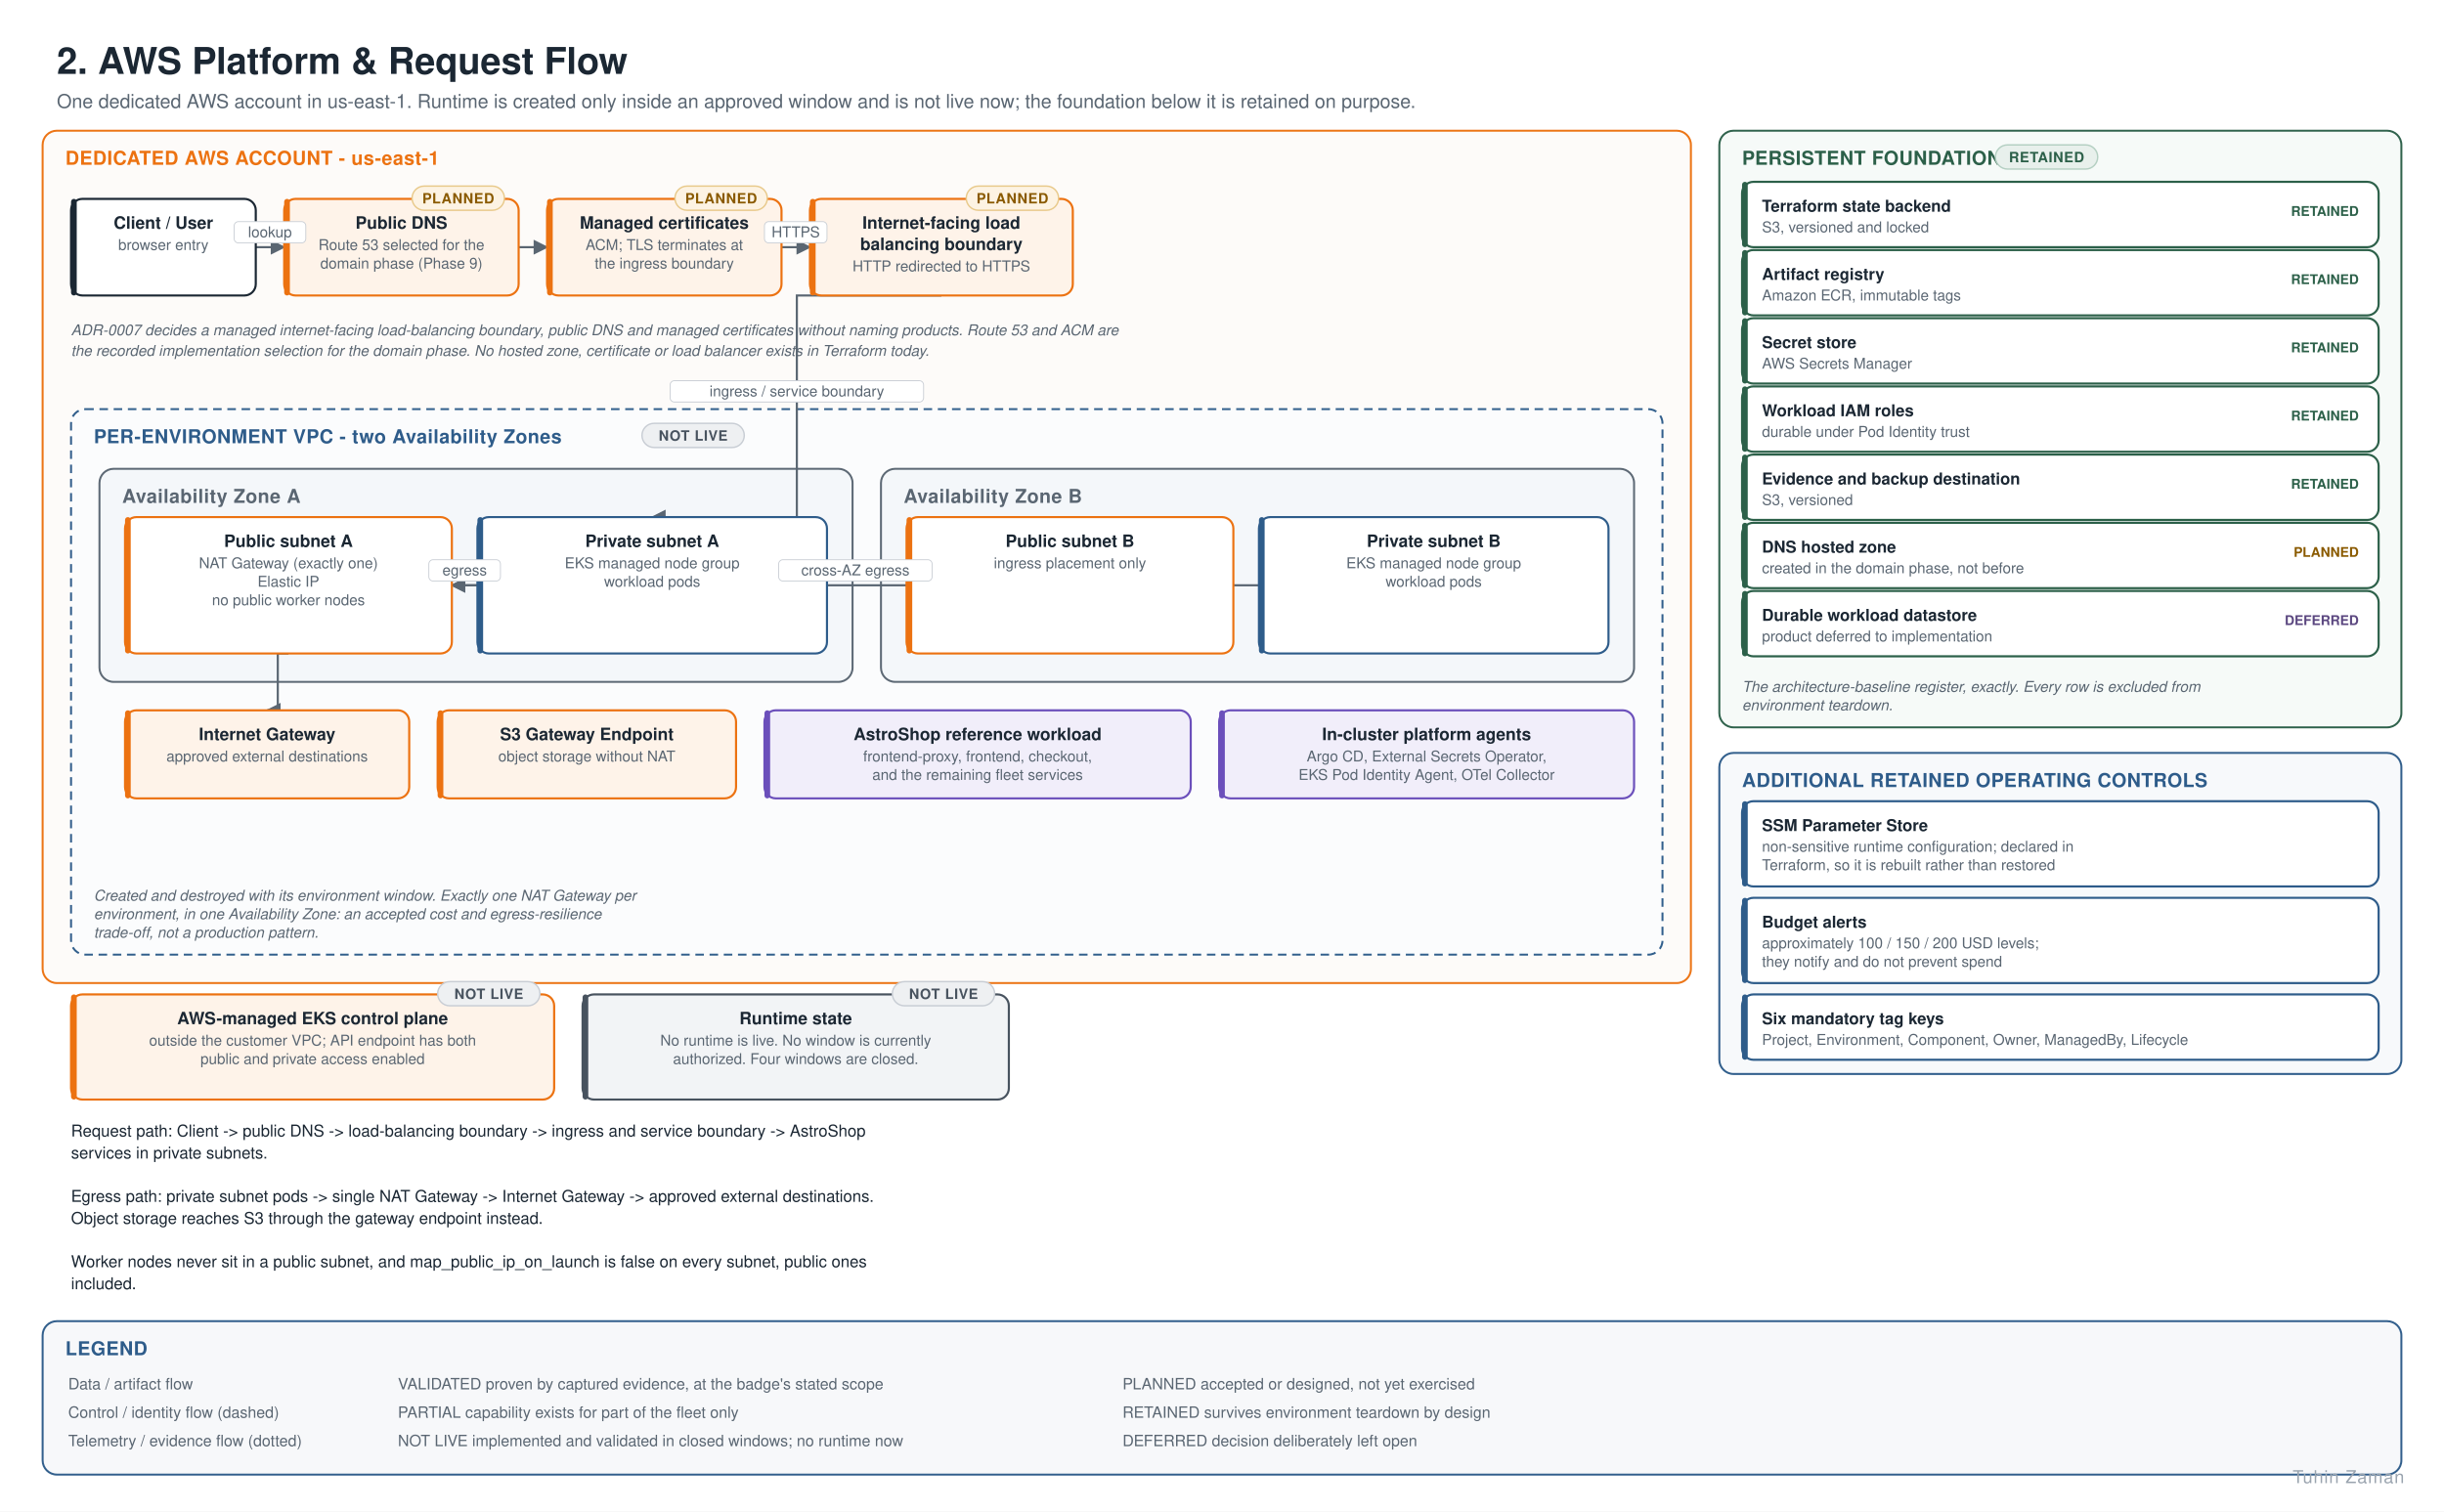
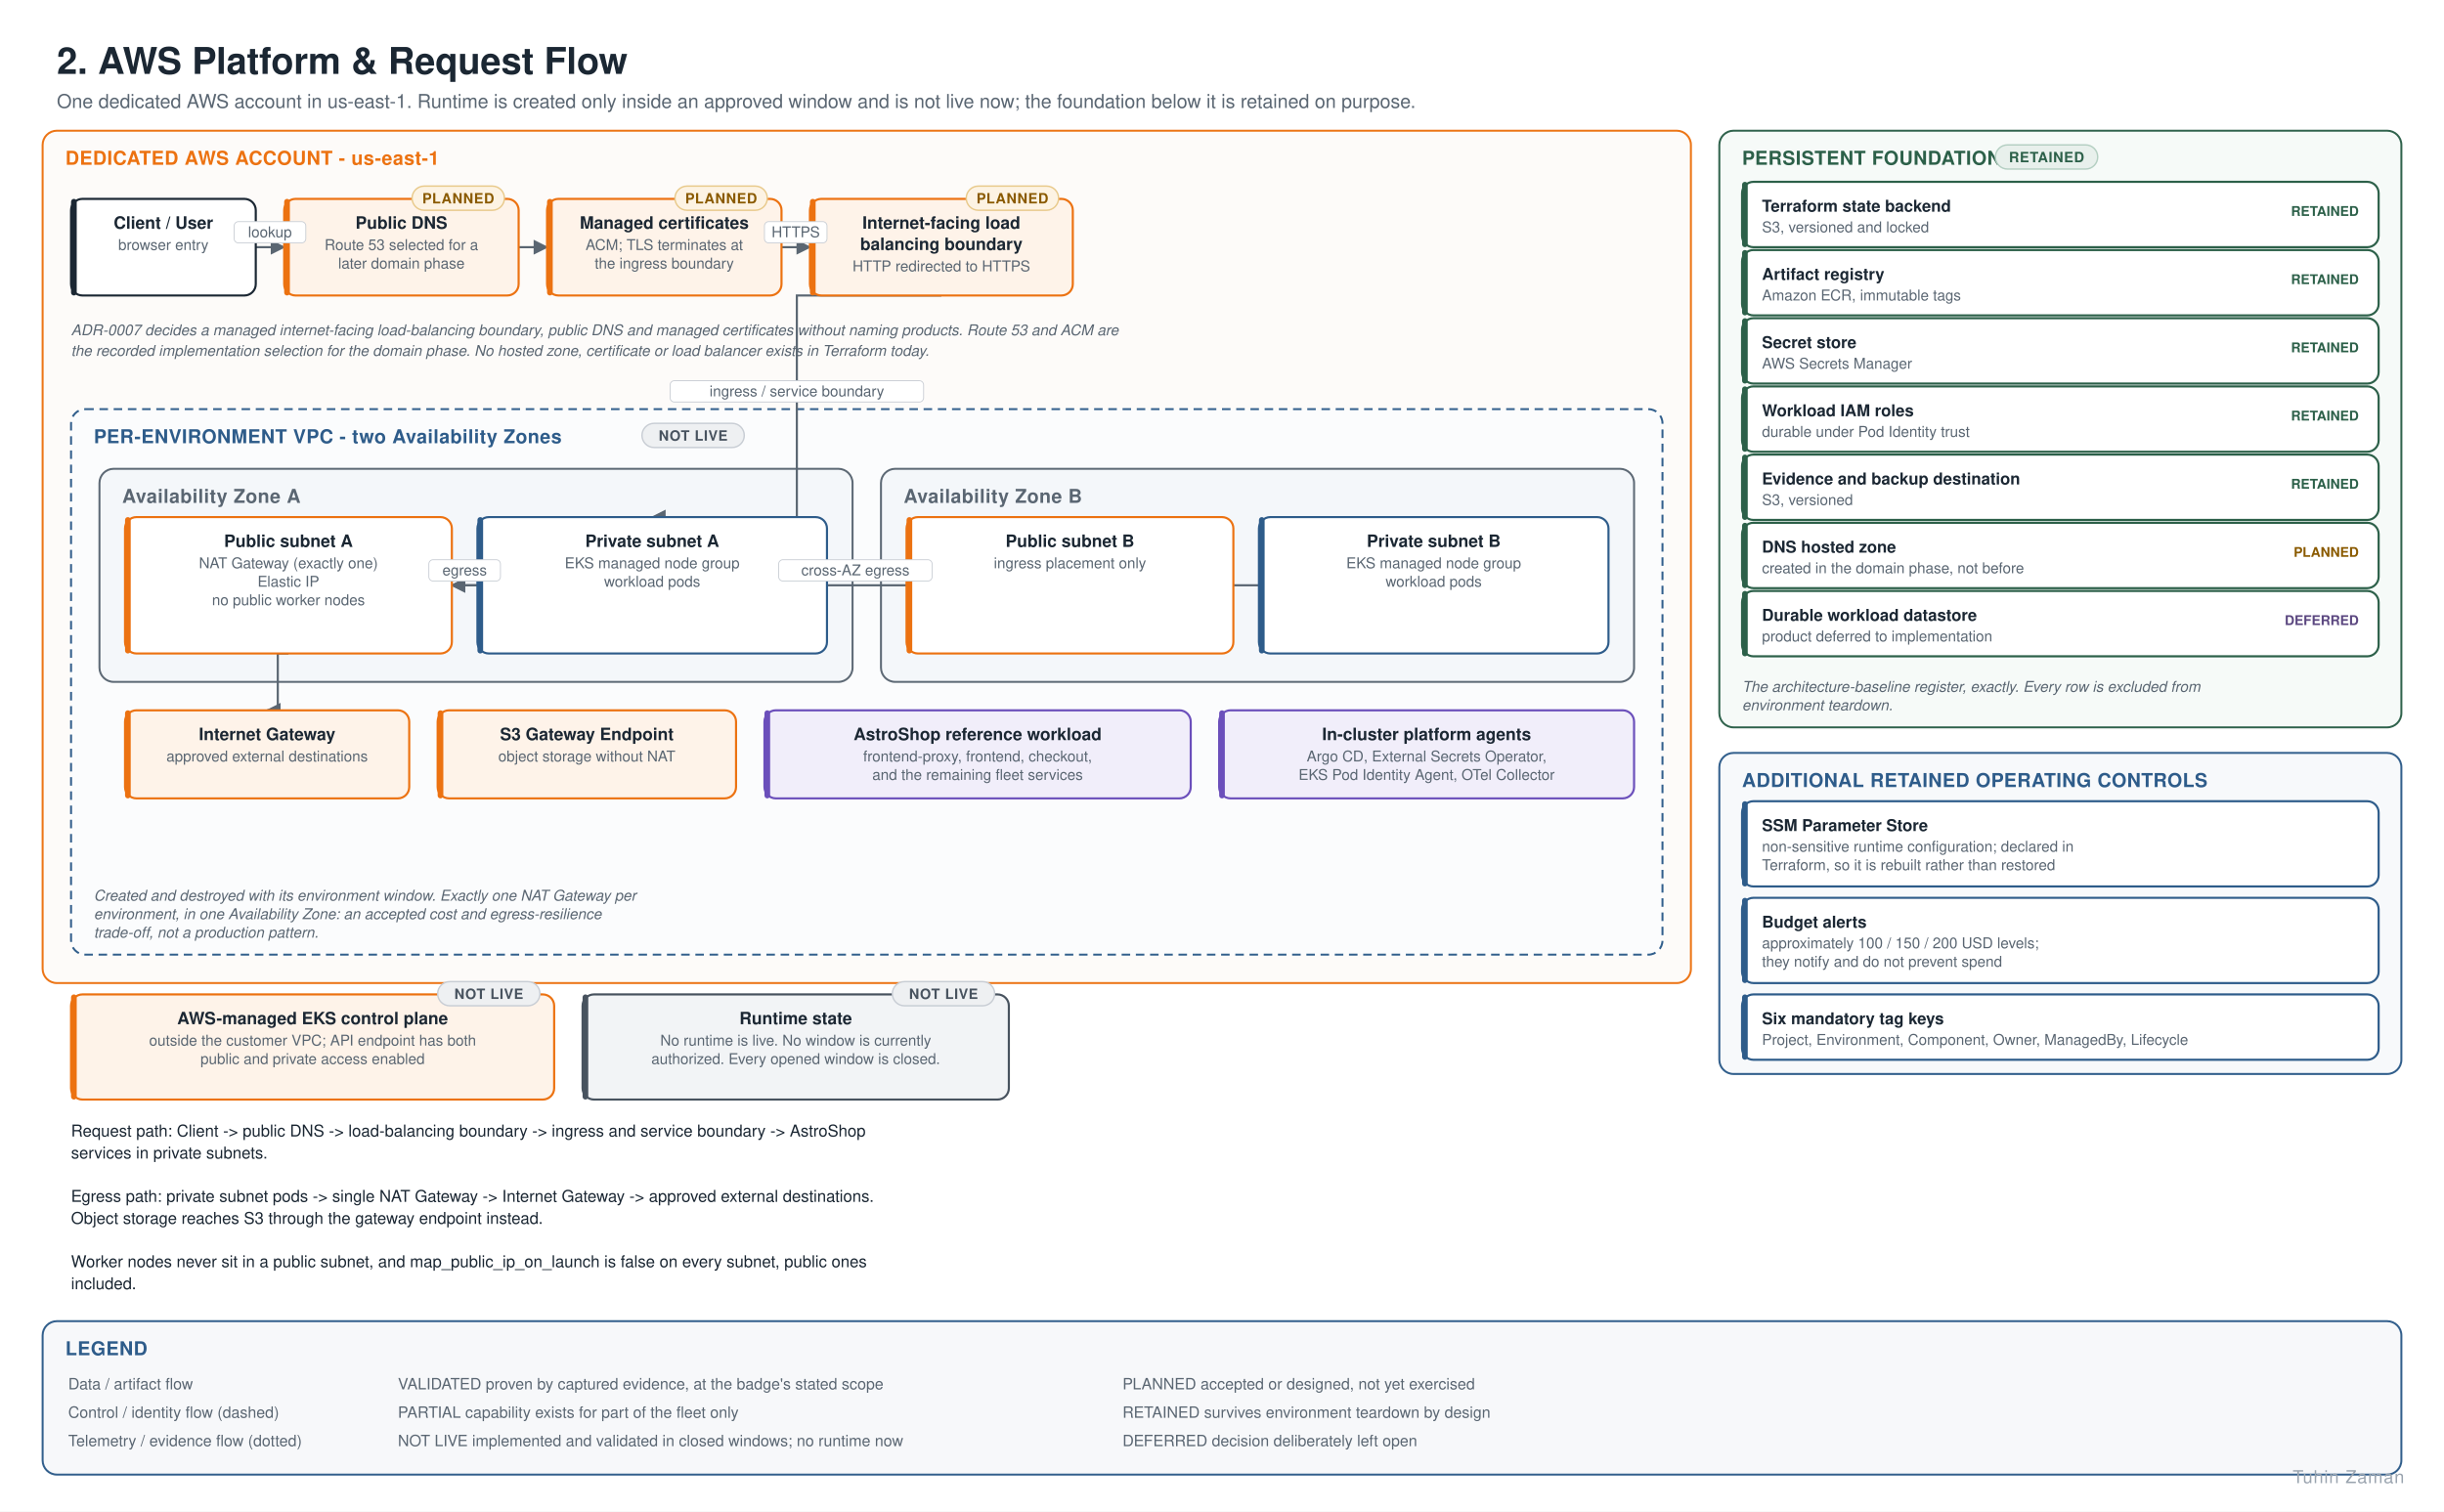
<svg xmlns="http://www.w3.org/2000/svg" width="1720" height="1064" viewBox="0 0 1720 1064" role="img" aria-label="2. AWS Platform &amp; Request Flow">
  <defs>
    <marker id="arw" viewBox="0 0 10 10" refX="9" refY="5" markerWidth="7" markerHeight="7" orient="auto-start-reverse">
      <path d="M 0 0 L 10 5 L 0 10 z" fill="#5A6672" />
    </marker>
    <marker id="arwl" viewBox="0 0 10 10" refX="9" refY="5" markerWidth="7" markerHeight="7" orient="auto-start-reverse">
      <path d="M 0 0 L 10 5 L 0 10 z" fill="#6B4FBB" />
    </marker>
  </defs>
  <rect width="1720" height="1064" fill="#FFFFFF" />
  <text x="40" y="52" font-family="Helvetica Neue, Helvetica, Arial, sans-serif" font-size="26" font-weight="700" fill="#1B2733">2. AWS Platform &amp; Request Flow</text>
  <text x="40" y="76" font-family="Helvetica Neue, Helvetica, Arial, sans-serif" font-size="13.5" fill="#5A6672">One dedicated AWS account in us-east-1. Runtime is created only inside an approved window and is not live now; the foundation below it is retained on purpose.</text>
  <rect x="30" y="92" width="1160" height="600" rx="10" fill="#FDFBF9" stroke="#EC7211" stroke-width="1.4" opacity="0.98" />
  <text x="46" y="116" font-family="Helvetica Neue, Helvetica, Arial, sans-serif" font-size="13.5" font-weight="700" fill="#EC7211" letter-spacing="0.3">DEDICATED AWS ACCOUNT  -  us-east-1</text>
  <rect x="50" y="288" width="1120" height="384" rx="10" fill="#FBFCFD" stroke="#2E5C8A" stroke-width="1.4" stroke-dasharray="6 4" opacity="0.98" />
  <text x="66" y="312" font-family="Helvetica Neue, Helvetica, Arial, sans-serif" font-size="13.5" font-weight="700" fill="#2E5C8A" letter-spacing="0.3">PER-ENVIRONMENT VPC  -  two Availability Zones</text>
  <g>
    <rect x="451.8" y="298.0" width="72.0" height="17" rx="8.5" fill="#EEF0F2" stroke="#C8CDD4" stroke-width="1" />
    <text x="487.8" y="310.2" font-family="Helvetica Neue, Helvetica, Arial, sans-serif" font-size="10" font-weight="700" fill="#48535F" text-anchor="middle" letter-spacing="0.4">NOT LIVE</text>
  </g>
  <text x="66" y="634" font-family="Helvetica Neue, Helvetica, Arial, sans-serif" font-size="10.5" fill="#5A6672" font-style="italic">Created and destroyed with its environment window. Exactly one NAT Gateway per</text>
  <text x="66" y="647" font-family="Helvetica Neue, Helvetica, Arial, sans-serif" font-size="10.5" fill="#5A6672" font-style="italic">environment, in one Availability Zone: an accepted cost and egress-resilience</text>
  <text x="66" y="660" font-family="Helvetica Neue, Helvetica, Arial, sans-serif" font-size="10.5" fill="#5A6672" font-style="italic">trade-off, not a production pattern.</text>
  <rect x="70" y="330" width="530" height="150" rx="10" fill="#F4F7FA" stroke="#5A6672" stroke-width="1.4" opacity="0.98" />
  <text x="86" y="354" font-family="Helvetica Neue, Helvetica, Arial, sans-serif" font-size="13.5" font-weight="700" fill="#5A6672" letter-spacing="0.3">Availability Zone A</text>
  <rect x="620" y="330" width="530" height="150" rx="10" fill="#F4F7FA" stroke="#5A6672" stroke-width="1.4" opacity="0.98" />
  <text x="636" y="354" font-family="Helvetica Neue, Helvetica, Arial, sans-serif" font-size="13.5" font-weight="700" fill="#5A6672" letter-spacing="0.3">Availability Zone B</text>
  <rect x="1210" y="92" width="480" height="420" rx="10" fill="#F6FAF8" stroke="#2C6049" stroke-width="1.4" opacity="0.98" />
  <text x="1226" y="116" font-family="Helvetica Neue, Helvetica, Arial, sans-serif" font-size="13.5" font-weight="700" fill="#2C6049" letter-spacing="0.3">PERSISTENT FOUNDATION</text>
  <g>
    <rect x="1404.3" y="102.0" width="72.0" height="17" rx="8.5" fill="#E8F0EC" stroke="#B4CFC2" stroke-width="1" />
    <text x="1440.3" y="114.2" font-family="Helvetica Neue, Helvetica, Arial, sans-serif" font-size="10" font-weight="700" fill="#2C6049" text-anchor="middle" letter-spacing="0.4">RETAINED</text>
  </g>
  <text x="1226" y="487" font-family="Helvetica Neue, Helvetica, Arial, sans-serif" font-size="10.5" fill="#5A6672" font-style="italic">The architecture-baseline register, exactly. Every row is excluded from</text>
  <text x="1226" y="500" font-family="Helvetica Neue, Helvetica, Arial, sans-serif" font-size="10.5" fill="#5A6672" font-style="italic">environment teardown.</text>
  <rect x="1210" y="530" width="480" height="226" rx="10" fill="#F7F9FB" stroke="#2E5C8A" stroke-width="1.4" opacity="0.98" />
  <text x="1226" y="554" font-family="Helvetica Neue, Helvetica, Arial, sans-serif" font-size="13.5" font-weight="700" fill="#2E5C8A" letter-spacing="0.3">ADDITIONAL RETAINED OPERATING CONTROLS</text>
  <text x="1226" y="744" font-family="Helvetica Neue, Helvetica, Arial, sans-serif" font-size="10.5" fill="#5A6672" font-style="italic">Durable, but deliberately not members of the persistent-foundation register.</text>
  <rect x="30" y="930" width="1660" height="108" rx="10" fill="#F7F8FA" stroke="#2E5C8A" stroke-width="1.4" opacity="0.98" />
  <text x="46" y="954" font-family="Helvetica Neue, Helvetica, Arial, sans-serif" font-size="13.5" font-weight="700" fill="#2E5C8A" letter-spacing="0.3">LEGEND</text>
  <path d="M 180.0 174.0 L 200.0 174.0" fill="none" stroke="#5A6672" stroke-width="1.5" marker-end="url(#arw)" />
  <path d="M 365.0 174.0 L 385.0 174.0" fill="none" stroke="#5A6672" stroke-width="1.5" marker-end="url(#arw)" />
  <path d="M 550.0 174.0 L 570.0 174.0" fill="none" stroke="#5A6672" stroke-width="1.5" marker-end="url(#arw)" />
  <path d="M 662.5 208.0 L 560.8 208.0 L 560.8 364.0 L 459.0 364.0" fill="none" stroke="#5A6672" stroke-width="1.5" marker-end="url(#arw)" />
  <path d="M 336.0 412.0 L 318.0 412.0" fill="none" stroke="#5A6672" stroke-width="1.5" marker-end="url(#arw)" />
  <path d="M 203.0 460.0 L 195.5 460.0 L 195.5 500.0 L 188.0 500.0" fill="none" stroke="#5A6672" stroke-width="1.5" marker-end="url(#arw)" />
  <path d="M 886.0 412.0 L 318.0 412.0" fill="none" stroke="#5A6672" stroke-width="1.5" marker-end="url(#arw)" />
  <rect x="50" y="140" width="130" height="68" rx="8" fill="#FFFFFF" stroke="#1B2733" stroke-width="1.5" />
  <rect x="50" y="140" width="4" height="68" rx="2" fill="#1B2733" />
  <text x="115.0" y="161" font-family="Helvetica Neue, Helvetica, Arial, sans-serif" font-size="12" font-weight="700" fill="#1B2733" text-anchor="middle">Client / User</text>
  <text x="115.0" y="176" font-family="Helvetica Neue, Helvetica, Arial, sans-serif" font-size="10.5" fill="#5A6672" text-anchor="middle">browser entry</text>
  <rect x="200" y="140" width="165" height="68" rx="8" fill="#FEF3E9" stroke="#EC7211" stroke-width="1.5" />
  <rect x="200" y="140" width="4" height="68" rx="2" fill="#EC7211" />
  <text x="282.5" y="161" font-family="Helvetica Neue, Helvetica, Arial, sans-serif" font-size="12" font-weight="700" fill="#1B2733" text-anchor="middle">Public DNS</text>
-   <text x="282.5" y="176" font-family="Helvetica Neue, Helvetica, Arial, sans-serif" font-size="10.5" fill="#5A6672" text-anchor="middle">Route 53 selected for the</text>
-   <text x="282.5" y="189" font-family="Helvetica Neue, Helvetica, Arial, sans-serif" font-size="10.5" fill="#5A6672" text-anchor="middle">domain phase (Phase 9)</text>
+   <text x="282.5" y="176" font-family="Helvetica Neue, Helvetica, Arial, sans-serif" font-size="10.5" fill="#5A6672" text-anchor="middle">Route 53 selected for a</text>
+   <text x="282.5" y="189" font-family="Helvetica Neue, Helvetica, Arial, sans-serif" font-size="10.5" fill="#5A6672" text-anchor="middle">later domain phase</text>
  <g>
    <rect x="290.0" y="131.0" width="65.0" height="17" rx="8.5" fill="#FDF3E3" stroke="#E8C98A" stroke-width="1" />
    <text x="322.5" y="143.2" font-family="Helvetica Neue, Helvetica, Arial, sans-serif" font-size="10" font-weight="700" fill="#8A5A00" text-anchor="middle" letter-spacing="0.4">PLANNED</text>
  </g>
  <rect x="385" y="140" width="165" height="68" rx="8" fill="#FEF3E9" stroke="#EC7211" stroke-width="1.5" />
  <rect x="385" y="140" width="4" height="68" rx="2" fill="#EC7211" />
  <text x="467.5" y="161" font-family="Helvetica Neue, Helvetica, Arial, sans-serif" font-size="12" font-weight="700" fill="#1B2733" text-anchor="middle">Managed certificates</text>
  <text x="467.5" y="176" font-family="Helvetica Neue, Helvetica, Arial, sans-serif" font-size="10.5" fill="#5A6672" text-anchor="middle">ACM; TLS terminates at</text>
  <text x="467.5" y="189" font-family="Helvetica Neue, Helvetica, Arial, sans-serif" font-size="10.5" fill="#5A6672" text-anchor="middle">the ingress boundary</text>
  <g>
    <rect x="475.0" y="131.0" width="65.0" height="17" rx="8.5" fill="#FDF3E3" stroke="#E8C98A" stroke-width="1" />
    <text x="507.5" y="143.2" font-family="Helvetica Neue, Helvetica, Arial, sans-serif" font-size="10" font-weight="700" fill="#8A5A00" text-anchor="middle" letter-spacing="0.4">PLANNED</text>
  </g>
  <rect x="570" y="140" width="185" height="68" rx="8" fill="#FEF3E9" stroke="#EC7211" stroke-width="1.5" />
  <rect x="570" y="140" width="4" height="68" rx="2" fill="#EC7211" />
  <text x="662.5" y="161" font-family="Helvetica Neue, Helvetica, Arial, sans-serif" font-size="12" font-weight="700" fill="#1B2733" text-anchor="middle">Internet-facing load</text>
  <text x="662.5" y="176" font-family="Helvetica Neue, Helvetica, Arial, sans-serif" font-size="12" font-weight="700" fill="#1B2733" text-anchor="middle">balancing boundary</text>
  <text x="662.5" y="191" font-family="Helvetica Neue, Helvetica, Arial, sans-serif" font-size="10.5" fill="#5A6672" text-anchor="middle">HTTP redirected to HTTPS</text>
  <g>
    <rect x="680.0" y="131.0" width="65.0" height="17" rx="8.5" fill="#FDF3E3" stroke="#E8C98A" stroke-width="1" />
    <text x="712.5" y="143.2" font-family="Helvetica Neue, Helvetica, Arial, sans-serif" font-size="10" font-weight="700" fill="#8A5A00" text-anchor="middle" letter-spacing="0.4">PLANNED</text>
  </g>
  <rect x="88" y="364" width="230" height="96" rx="8" fill="#FFFFFF" stroke="#EC7211" stroke-width="1.5" />
  <rect x="88" y="364" width="4" height="96" rx="2" fill="#EC7211" />
  <text x="203.0" y="385" font-family="Helvetica Neue, Helvetica, Arial, sans-serif" font-size="12" font-weight="700" fill="#1B2733" text-anchor="middle">Public subnet A</text>
  <text x="203.0" y="400" font-family="Helvetica Neue, Helvetica, Arial, sans-serif" font-size="10.5" fill="#5A6672" text-anchor="middle">NAT Gateway (exactly one)</text>
  <text x="203.0" y="413" font-family="Helvetica Neue, Helvetica, Arial, sans-serif" font-size="10.5" fill="#5A6672" text-anchor="middle">Elastic IP</text>
  <text x="203.0" y="426" font-family="Helvetica Neue, Helvetica, Arial, sans-serif" font-size="10.5" fill="#5A6672" text-anchor="middle">no public worker nodes</text>
  <rect x="336" y="364" width="246" height="96" rx="8" fill="#FFFFFF" stroke="#2E5C8A" stroke-width="1.5" />
  <rect x="336" y="364" width="4" height="96" rx="2" fill="#2E5C8A" />
  <text x="459.0" y="385" font-family="Helvetica Neue, Helvetica, Arial, sans-serif" font-size="12" font-weight="700" fill="#1B2733" text-anchor="middle">Private subnet A</text>
  <text x="459.0" y="400" font-family="Helvetica Neue, Helvetica, Arial, sans-serif" font-size="10.5" fill="#5A6672" text-anchor="middle">EKS managed node group</text>
  <text x="459.0" y="413" font-family="Helvetica Neue, Helvetica, Arial, sans-serif" font-size="10.5" fill="#5A6672" text-anchor="middle">workload pods</text>
  <rect x="638" y="364" width="230" height="96" rx="8" fill="#FFFFFF" stroke="#EC7211" stroke-width="1.5" />
  <rect x="638" y="364" width="4" height="96" rx="2" fill="#EC7211" />
  <text x="753.0" y="385" font-family="Helvetica Neue, Helvetica, Arial, sans-serif" font-size="12" font-weight="700" fill="#1B2733" text-anchor="middle">Public subnet B</text>
  <text x="753.0" y="400" font-family="Helvetica Neue, Helvetica, Arial, sans-serif" font-size="10.5" fill="#5A6672" text-anchor="middle">ingress placement only</text>
  <rect x="886" y="364" width="246" height="96" rx="8" fill="#FFFFFF" stroke="#2E5C8A" stroke-width="1.5" />
  <rect x="886" y="364" width="4" height="96" rx="2" fill="#2E5C8A" />
  <text x="1009.0" y="385" font-family="Helvetica Neue, Helvetica, Arial, sans-serif" font-size="12" font-weight="700" fill="#1B2733" text-anchor="middle">Private subnet B</text>
  <text x="1009.0" y="400" font-family="Helvetica Neue, Helvetica, Arial, sans-serif" font-size="10.5" fill="#5A6672" text-anchor="middle">EKS managed node group</text>
  <text x="1009.0" y="413" font-family="Helvetica Neue, Helvetica, Arial, sans-serif" font-size="10.5" fill="#5A6672" text-anchor="middle">workload pods</text>
  <rect x="88" y="500" width="200" height="62" rx="8" fill="#FEF3E9" stroke="#EC7211" stroke-width="1.5" />
  <rect x="88" y="500" width="4" height="62" rx="2" fill="#EC7211" />
  <text x="188.0" y="521" font-family="Helvetica Neue, Helvetica, Arial, sans-serif" font-size="12" font-weight="700" fill="#1B2733" text-anchor="middle">Internet Gateway</text>
  <text x="188.0" y="536" font-family="Helvetica Neue, Helvetica, Arial, sans-serif" font-size="10.5" fill="#5A6672" text-anchor="middle">approved external destinations</text>
  <rect x="308" y="500" width="210" height="62" rx="8" fill="#FEF3E9" stroke="#EC7211" stroke-width="1.5" />
  <rect x="308" y="500" width="4" height="62" rx="2" fill="#EC7211" />
  <text x="413.0" y="521" font-family="Helvetica Neue, Helvetica, Arial, sans-serif" font-size="12" font-weight="700" fill="#1B2733" text-anchor="middle">S3 Gateway Endpoint</text>
  <text x="413.0" y="536" font-family="Helvetica Neue, Helvetica, Arial, sans-serif" font-size="10.5" fill="#5A6672" text-anchor="middle">object storage without NAT</text>
  <rect x="538" y="500" width="300" height="62" rx="8" fill="#F1EEFA" stroke="#6B4FBB" stroke-width="1.5" />
  <rect x="538" y="500" width="4" height="62" rx="2" fill="#6B4FBB" />
  <text x="688.0" y="521" font-family="Helvetica Neue, Helvetica, Arial, sans-serif" font-size="12" font-weight="700" fill="#1B2733" text-anchor="middle">AstroShop reference workload</text>
  <text x="688.0" y="536" font-family="Helvetica Neue, Helvetica, Arial, sans-serif" font-size="10.5" fill="#5A6672" text-anchor="middle">frontend-proxy, frontend, checkout,</text>
  <text x="688.0" y="549" font-family="Helvetica Neue, Helvetica, Arial, sans-serif" font-size="10.5" fill="#5A6672" text-anchor="middle">and the remaining fleet services</text>
  <rect x="858" y="500" width="292" height="62" rx="8" fill="#F1EEFA" stroke="#6B4FBB" stroke-width="1.5" />
  <rect x="858" y="500" width="4" height="62" rx="2" fill="#6B4FBB" />
  <text x="1004.0" y="521" font-family="Helvetica Neue, Helvetica, Arial, sans-serif" font-size="12" font-weight="700" fill="#1B2733" text-anchor="middle">In-cluster platform agents</text>
  <text x="1004.0" y="536" font-family="Helvetica Neue, Helvetica, Arial, sans-serif" font-size="10.5" fill="#5A6672" text-anchor="middle">Argo CD, External Secrets Operator,</text>
  <text x="1004.0" y="549" font-family="Helvetica Neue, Helvetica, Arial, sans-serif" font-size="10.5" fill="#5A6672" text-anchor="middle">EKS Pod Identity Agent, OTel Collector</text>
  <rect x="50" y="700" width="340" height="74" rx="8" fill="#FEF3E9" stroke="#EC7211" stroke-width="1.5" />
  <rect x="50" y="700" width="4" height="74" rx="2" fill="#EC7211" />
  <text x="220.0" y="721" font-family="Helvetica Neue, Helvetica, Arial, sans-serif" font-size="12" font-weight="700" fill="#1B2733" text-anchor="middle">AWS-managed EKS control plane</text>
  <text x="220.0" y="736" font-family="Helvetica Neue, Helvetica, Arial, sans-serif" font-size="10.5" fill="#5A6672" text-anchor="middle">outside the customer VPC; API endpoint has both</text>
  <text x="220.0" y="749" font-family="Helvetica Neue, Helvetica, Arial, sans-serif" font-size="10.5" fill="#5A6672" text-anchor="middle">public and private access enabled</text>
  <g>
    <rect x="308.0" y="691.0" width="72.0" height="17" rx="8.5" fill="#EEF0F2" stroke="#C8CDD4" stroke-width="1" />
    <text x="344.0" y="703.2" font-family="Helvetica Neue, Helvetica, Arial, sans-serif" font-size="10" font-weight="700" fill="#48535F" text-anchor="middle" letter-spacing="0.4">NOT LIVE</text>
  </g>
  <rect x="410" y="700" width="300" height="74" rx="8" fill="#F2F4F6" stroke="#48535F" stroke-width="1.5" />
  <rect x="410" y="700" width="4" height="74" rx="2" fill="#48535F" />
  <text x="560.0" y="721" font-family="Helvetica Neue, Helvetica, Arial, sans-serif" font-size="12" font-weight="700" fill="#1B2733" text-anchor="middle">Runtime state</text>
  <text x="560.0" y="736" font-family="Helvetica Neue, Helvetica, Arial, sans-serif" font-size="10.5" fill="#5A6672" text-anchor="middle">No runtime is live. No window is currently</text>
-   <text x="560.0" y="749" font-family="Helvetica Neue, Helvetica, Arial, sans-serif" font-size="10.5" fill="#5A6672" text-anchor="middle">authorized. Four windows are closed.</text>
+   <text x="560.0" y="749" font-family="Helvetica Neue, Helvetica, Arial, sans-serif" font-size="10.5" fill="#5A6672" text-anchor="middle">authorized. Every opened window is closed.</text>
  <g>
    <rect x="628.0" y="691.0" width="72.0" height="17" rx="8.5" fill="#EEF0F2" stroke="#C8CDD4" stroke-width="1" />
    <text x="664.0" y="703.2" font-family="Helvetica Neue, Helvetica, Arial, sans-serif" font-size="10" font-weight="700" fill="#48535F" text-anchor="middle" letter-spacing="0.4">NOT LIVE</text>
  </g>
  <rect x="1226" y="128" width="448" height="46" rx="8" fill="#FFFFFF" stroke="#2C6049" stroke-width="1.5" />
  <rect x="1226" y="128" width="4" height="46" rx="2" fill="#2C6049" />
  <text x="1240.0" y="149" font-family="Helvetica Neue, Helvetica, Arial, sans-serif" font-size="11.5" font-weight="700" fill="#1B2733" text-anchor="start">Terraform state backend</text>
  <text x="1240.0" y="163.5" font-family="Helvetica Neue, Helvetica, Arial, sans-serif" font-size="10.5" fill="#5A6672" text-anchor="start">S3, versioned and locked</text>
  <rect x="1226" y="176" width="448" height="46" rx="8" fill="#FFFFFF" stroke="#2C6049" stroke-width="1.5" />
  <rect x="1226" y="176" width="4" height="46" rx="2" fill="#2C6049" />
  <text x="1240.0" y="197" font-family="Helvetica Neue, Helvetica, Arial, sans-serif" font-size="11.5" font-weight="700" fill="#1B2733" text-anchor="start">Artifact registry</text>
  <text x="1240.0" y="211.5" font-family="Helvetica Neue, Helvetica, Arial, sans-serif" font-size="10.5" fill="#5A6672" text-anchor="start">Amazon ECR, immutable tags</text>
  <rect x="1226" y="224" width="448" height="46" rx="8" fill="#FFFFFF" stroke="#2C6049" stroke-width="1.5" />
  <rect x="1226" y="224" width="4" height="46" rx="2" fill="#2C6049" />
  <text x="1240.0" y="245" font-family="Helvetica Neue, Helvetica, Arial, sans-serif" font-size="11.5" font-weight="700" fill="#1B2733" text-anchor="start">Secret store</text>
  <text x="1240.0" y="259.5" font-family="Helvetica Neue, Helvetica, Arial, sans-serif" font-size="10.5" fill="#5A6672" text-anchor="start">AWS Secrets Manager</text>
  <rect x="1226" y="272" width="448" height="46" rx="8" fill="#FFFFFF" stroke="#2C6049" stroke-width="1.5" />
  <rect x="1226" y="272" width="4" height="46" rx="2" fill="#2C6049" />
  <text x="1240.0" y="293" font-family="Helvetica Neue, Helvetica, Arial, sans-serif" font-size="11.5" font-weight="700" fill="#1B2733" text-anchor="start">Workload IAM roles</text>
  <text x="1240.0" y="307.5" font-family="Helvetica Neue, Helvetica, Arial, sans-serif" font-size="10.5" fill="#5A6672" text-anchor="start">durable under Pod Identity trust</text>
  <rect x="1226" y="320" width="448" height="46" rx="8" fill="#FFFFFF" stroke="#2C6049" stroke-width="1.5" />
  <rect x="1226" y="320" width="4" height="46" rx="2" fill="#2C6049" />
  <text x="1240.0" y="341" font-family="Helvetica Neue, Helvetica, Arial, sans-serif" font-size="11.5" font-weight="700" fill="#1B2733" text-anchor="start">Evidence and backup destination</text>
  <text x="1240.0" y="355.5" font-family="Helvetica Neue, Helvetica, Arial, sans-serif" font-size="10.5" fill="#5A6672" text-anchor="start">S3, versioned</text>
  <rect x="1226" y="368" width="448" height="46" rx="8" fill="#FFFFFF" stroke="#2C6049" stroke-width="1.5" />
  <rect x="1226" y="368" width="4" height="46" rx="2" fill="#2C6049" />
  <text x="1240.0" y="389" font-family="Helvetica Neue, Helvetica, Arial, sans-serif" font-size="11.5" font-weight="700" fill="#1B2733" text-anchor="start">DNS hosted zone</text>
  <text x="1240.0" y="403.5" font-family="Helvetica Neue, Helvetica, Arial, sans-serif" font-size="10.5" fill="#5A6672" text-anchor="start">created in the domain phase, not before</text>
  <rect x="1226" y="416" width="448" height="46" rx="8" fill="#FFFFFF" stroke="#2C6049" stroke-width="1.5" />
  <rect x="1226" y="416" width="4" height="46" rx="2" fill="#2C6049" />
  <text x="1240.0" y="437" font-family="Helvetica Neue, Helvetica, Arial, sans-serif" font-size="11.5" font-weight="700" fill="#1B2733" text-anchor="start">Durable workload datastore</text>
  <text x="1240.0" y="451.5" font-family="Helvetica Neue, Helvetica, Arial, sans-serif" font-size="10.5" fill="#5A6672" text-anchor="start">product deferred to implementation</text>
  <rect x="1226" y="564" width="448" height="60" rx="8" fill="#FFFFFF" stroke="#2E5C8A" stroke-width="1.5" />
  <rect x="1226" y="564" width="4" height="60" rx="2" fill="#2E5C8A" />
  <text x="1240.0" y="585" font-family="Helvetica Neue, Helvetica, Arial, sans-serif" font-size="11.5" font-weight="700" fill="#1B2733" text-anchor="start">SSM Parameter Store</text>
  <text x="1240.0" y="599.5" font-family="Helvetica Neue, Helvetica, Arial, sans-serif" font-size="10.5" fill="#5A6672" text-anchor="start">non-sensitive runtime configuration; declared in</text>
  <text x="1240.0" y="612.5" font-family="Helvetica Neue, Helvetica, Arial, sans-serif" font-size="10.5" fill="#5A6672" text-anchor="start">Terraform, so it is rebuilt rather than restored</text>
  <rect x="1226" y="632" width="448" height="60" rx="8" fill="#FFFFFF" stroke="#2E5C8A" stroke-width="1.5" />
  <rect x="1226" y="632" width="4" height="60" rx="2" fill="#2E5C8A" />
  <text x="1240.0" y="653" font-family="Helvetica Neue, Helvetica, Arial, sans-serif" font-size="11.5" font-weight="700" fill="#1B2733" text-anchor="start">Budget alerts</text>
  <text x="1240.0" y="667.5" font-family="Helvetica Neue, Helvetica, Arial, sans-serif" font-size="10.5" fill="#5A6672" text-anchor="start">approximately 100 / 150 / 200 USD levels;</text>
  <text x="1240.0" y="680.5" font-family="Helvetica Neue, Helvetica, Arial, sans-serif" font-size="10.5" fill="#5A6672" text-anchor="start">they notify and do not prevent spend</text>
  <rect x="1226" y="700" width="448" height="46" rx="8" fill="#FFFFFF" stroke="#2E5C8A" stroke-width="1.5" />
  <rect x="1226" y="700" width="4" height="46" rx="2" fill="#2E5C8A" />
  <text x="1240.0" y="721" font-family="Helvetica Neue, Helvetica, Arial, sans-serif" font-size="11.5" font-weight="700" fill="#1B2733" text-anchor="start">Six mandatory tag keys</text>
  <text x="1240.0" y="735.5" font-family="Helvetica Neue, Helvetica, Arial, sans-serif" font-size="10.5" fill="#5A6672" text-anchor="start">Project, Environment, Component, Owner, ManagedBy, Lifecycle</text>
  <rect x="164.8" y="156.0" width="50.4" height="15" rx="3" fill="#FFFFFF" stroke="#C8CDD4" stroke-width="0.6" />
  <text x="190.0" y="167.0" font-family="Helvetica Neue, Helvetica, Arial, sans-serif" font-size="10.5" fill="#5A6672" text-anchor="middle">lookup</text>
  <rect x="538.0" y="156.0" width="44.0" height="15" rx="3" fill="#FFFFFF" stroke="#C8CDD4" stroke-width="0.6" />
  <text x="560.0" y="167.0" font-family="Helvetica Neue, Helvetica, Arial, sans-serif" font-size="10.5" fill="#5A6672" text-anchor="middle">HTTPS</text>
  <rect x="471.6" y="268.0" width="178.4" height="15" rx="3" fill="#FFFFFF" stroke="#C8CDD4" stroke-width="0.6" />
  <text x="560.8" y="279.0" font-family="Helvetica Neue, Helvetica, Arial, sans-serif" font-size="10.5" fill="#5A6672" text-anchor="middle">ingress / service boundary</text>
  <rect x="301.8" y="394.0" width="50.4" height="15" rx="3" fill="#FFFFFF" stroke="#C8CDD4" stroke-width="0.6" />
  <text x="327.0" y="405.0" font-family="Helvetica Neue, Helvetica, Arial, sans-serif" font-size="10.5" fill="#5A6672" text-anchor="middle">egress</text>
  <rect x="548.0" y="394.0" width="108.0" height="15" rx="3" fill="#FFFFFF" stroke="#C8CDD4" stroke-width="0.6" />
  <text x="602.0" y="405.0" font-family="Helvetica Neue, Helvetica, Arial, sans-serif" font-size="10.5" fill="#5A6672" text-anchor="middle">cross-AZ egress</text>
  <text x="50" y="236" font-family="Helvetica Neue, Helvetica, Arial, sans-serif" font-size="10.5" font-weight="400" fill="#5A6672" text-anchor="start" font-style="italic">ADR-0007 decides a managed internet-facing load-balancing boundary, public DNS and managed certificates without naming products. Route 53 and ACM are</text>
  <text x="50" y="250.5" font-family="Helvetica Neue, Helvetica, Arial, sans-serif" font-size="10.5" font-weight="400" fill="#5A6672" text-anchor="start" font-style="italic">the recorded implementation selection for the domain phase. No hosted zone, certificate or load balancer exists in Terraform today.</text>
  <text x="1660" y="152" font-family="Helvetica Neue, Helvetica, Arial, sans-serif" font-size="9.5" font-weight="700" fill="#2C6049" text-anchor="end">RETAINED</text>
  <text x="1660" y="200" font-family="Helvetica Neue, Helvetica, Arial, sans-serif" font-size="9.5" font-weight="700" fill="#2C6049" text-anchor="end">RETAINED</text>
  <text x="1660" y="248" font-family="Helvetica Neue, Helvetica, Arial, sans-serif" font-size="9.5" font-weight="700" fill="#2C6049" text-anchor="end">RETAINED</text>
  <text x="1660" y="296" font-family="Helvetica Neue, Helvetica, Arial, sans-serif" font-size="9.5" font-weight="700" fill="#2C6049" text-anchor="end">RETAINED</text>
  <text x="1660" y="344" font-family="Helvetica Neue, Helvetica, Arial, sans-serif" font-size="9.5" font-weight="700" fill="#2C6049" text-anchor="end">RETAINED</text>
  <text x="1660" y="392" font-family="Helvetica Neue, Helvetica, Arial, sans-serif" font-size="9.5" font-weight="700" fill="#8A5A00" text-anchor="end">PLANNED</text>
  <text x="1660" y="440" font-family="Helvetica Neue, Helvetica, Arial, sans-serif" font-size="9.5" font-weight="700" fill="#5B4780" text-anchor="end">DEFERRED</text>
  <text x="50" y="800" font-family="Helvetica Neue, Helvetica, Arial, sans-serif" font-size="11.5" font-weight="400" fill="#1B2733" text-anchor="start">Request path: Client -&gt; public DNS -&gt; load-balancing boundary -&gt; ingress and service boundary -&gt; AstroShop</text>
  <text x="50" y="815.5" font-family="Helvetica Neue, Helvetica, Arial, sans-serif" font-size="11.5" font-weight="400" fill="#1B2733" text-anchor="start">services in private subnets.</text>
  <text x="50" y="846" font-family="Helvetica Neue, Helvetica, Arial, sans-serif" font-size="11.5" font-weight="400" fill="#1B2733" text-anchor="start">Egress path: private subnet pods -&gt; single NAT Gateway -&gt; Internet Gateway -&gt; approved external destinations.</text>
  <text x="50" y="861.5" font-family="Helvetica Neue, Helvetica, Arial, sans-serif" font-size="11.5" font-weight="400" fill="#1B2733" text-anchor="start">Object storage reaches S3 through the gateway endpoint instead.</text>
  <text x="50" y="892" font-family="Helvetica Neue, Helvetica, Arial, sans-serif" font-size="11.5" font-weight="400" fill="#1B2733" text-anchor="start">Worker nodes never sit in a public subnet, and map_public_ip_on_launch is false on every subnet, public ones</text>
  <text x="50" y="907.5" font-family="Helvetica Neue, Helvetica, Arial, sans-serif" font-size="11.5" font-weight="400" fill="#1B2733" text-anchor="start">included.</text>
  <text x="48" y="978" font-family="Helvetica Neue, Helvetica, Arial, sans-serif" font-size="11" font-weight="400" fill="#5A6672" text-anchor="start">Data / artifact flow</text>
  <text x="48" y="998" font-family="Helvetica Neue, Helvetica, Arial, sans-serif" font-size="11" font-weight="400" fill="#5A6672" text-anchor="start">Control / identity flow (dashed)</text>
  <text x="48" y="1018" font-family="Helvetica Neue, Helvetica, Arial, sans-serif" font-size="11" font-weight="400" fill="#5A6672" text-anchor="start">Telemetry / evidence flow (dotted)</text>
  <text x="280" y="978" font-family="Helvetica Neue, Helvetica, Arial, sans-serif" font-size="11" font-weight="400" fill="#5A6672" text-anchor="start">VALIDATED proven by captured evidence, at the badge's stated scope</text>
  <text x="280" y="998" font-family="Helvetica Neue, Helvetica, Arial, sans-serif" font-size="11" font-weight="400" fill="#5A6672" text-anchor="start">PARTIAL capability exists for part of the fleet only</text>
  <text x="280" y="1018" font-family="Helvetica Neue, Helvetica, Arial, sans-serif" font-size="11" font-weight="400" fill="#5A6672" text-anchor="start">NOT LIVE implemented and validated in closed windows; no runtime now</text>
  <text x="790" y="978" font-family="Helvetica Neue, Helvetica, Arial, sans-serif" font-size="11" font-weight="400" fill="#5A6672" text-anchor="start">PLANNED accepted or designed, not yet exercised</text>
  <text x="790" y="998" font-family="Helvetica Neue, Helvetica, Arial, sans-serif" font-size="11" font-weight="400" fill="#5A6672" text-anchor="start">RETAINED survives environment teardown by design</text>
  <text x="790" y="1018" font-family="Helvetica Neue, Helvetica, Arial, sans-serif" font-size="11" font-weight="400" fill="#5A6672" text-anchor="start">DEFERRED decision deliberately left open</text>
  <text x="1692" y="1044" font-family="Helvetica Neue, Helvetica, Arial, sans-serif" font-size="12.5" fill="#9AA4AF" text-anchor="end" letter-spacing="0.6">Tuhin Zaman</text>
</svg>
